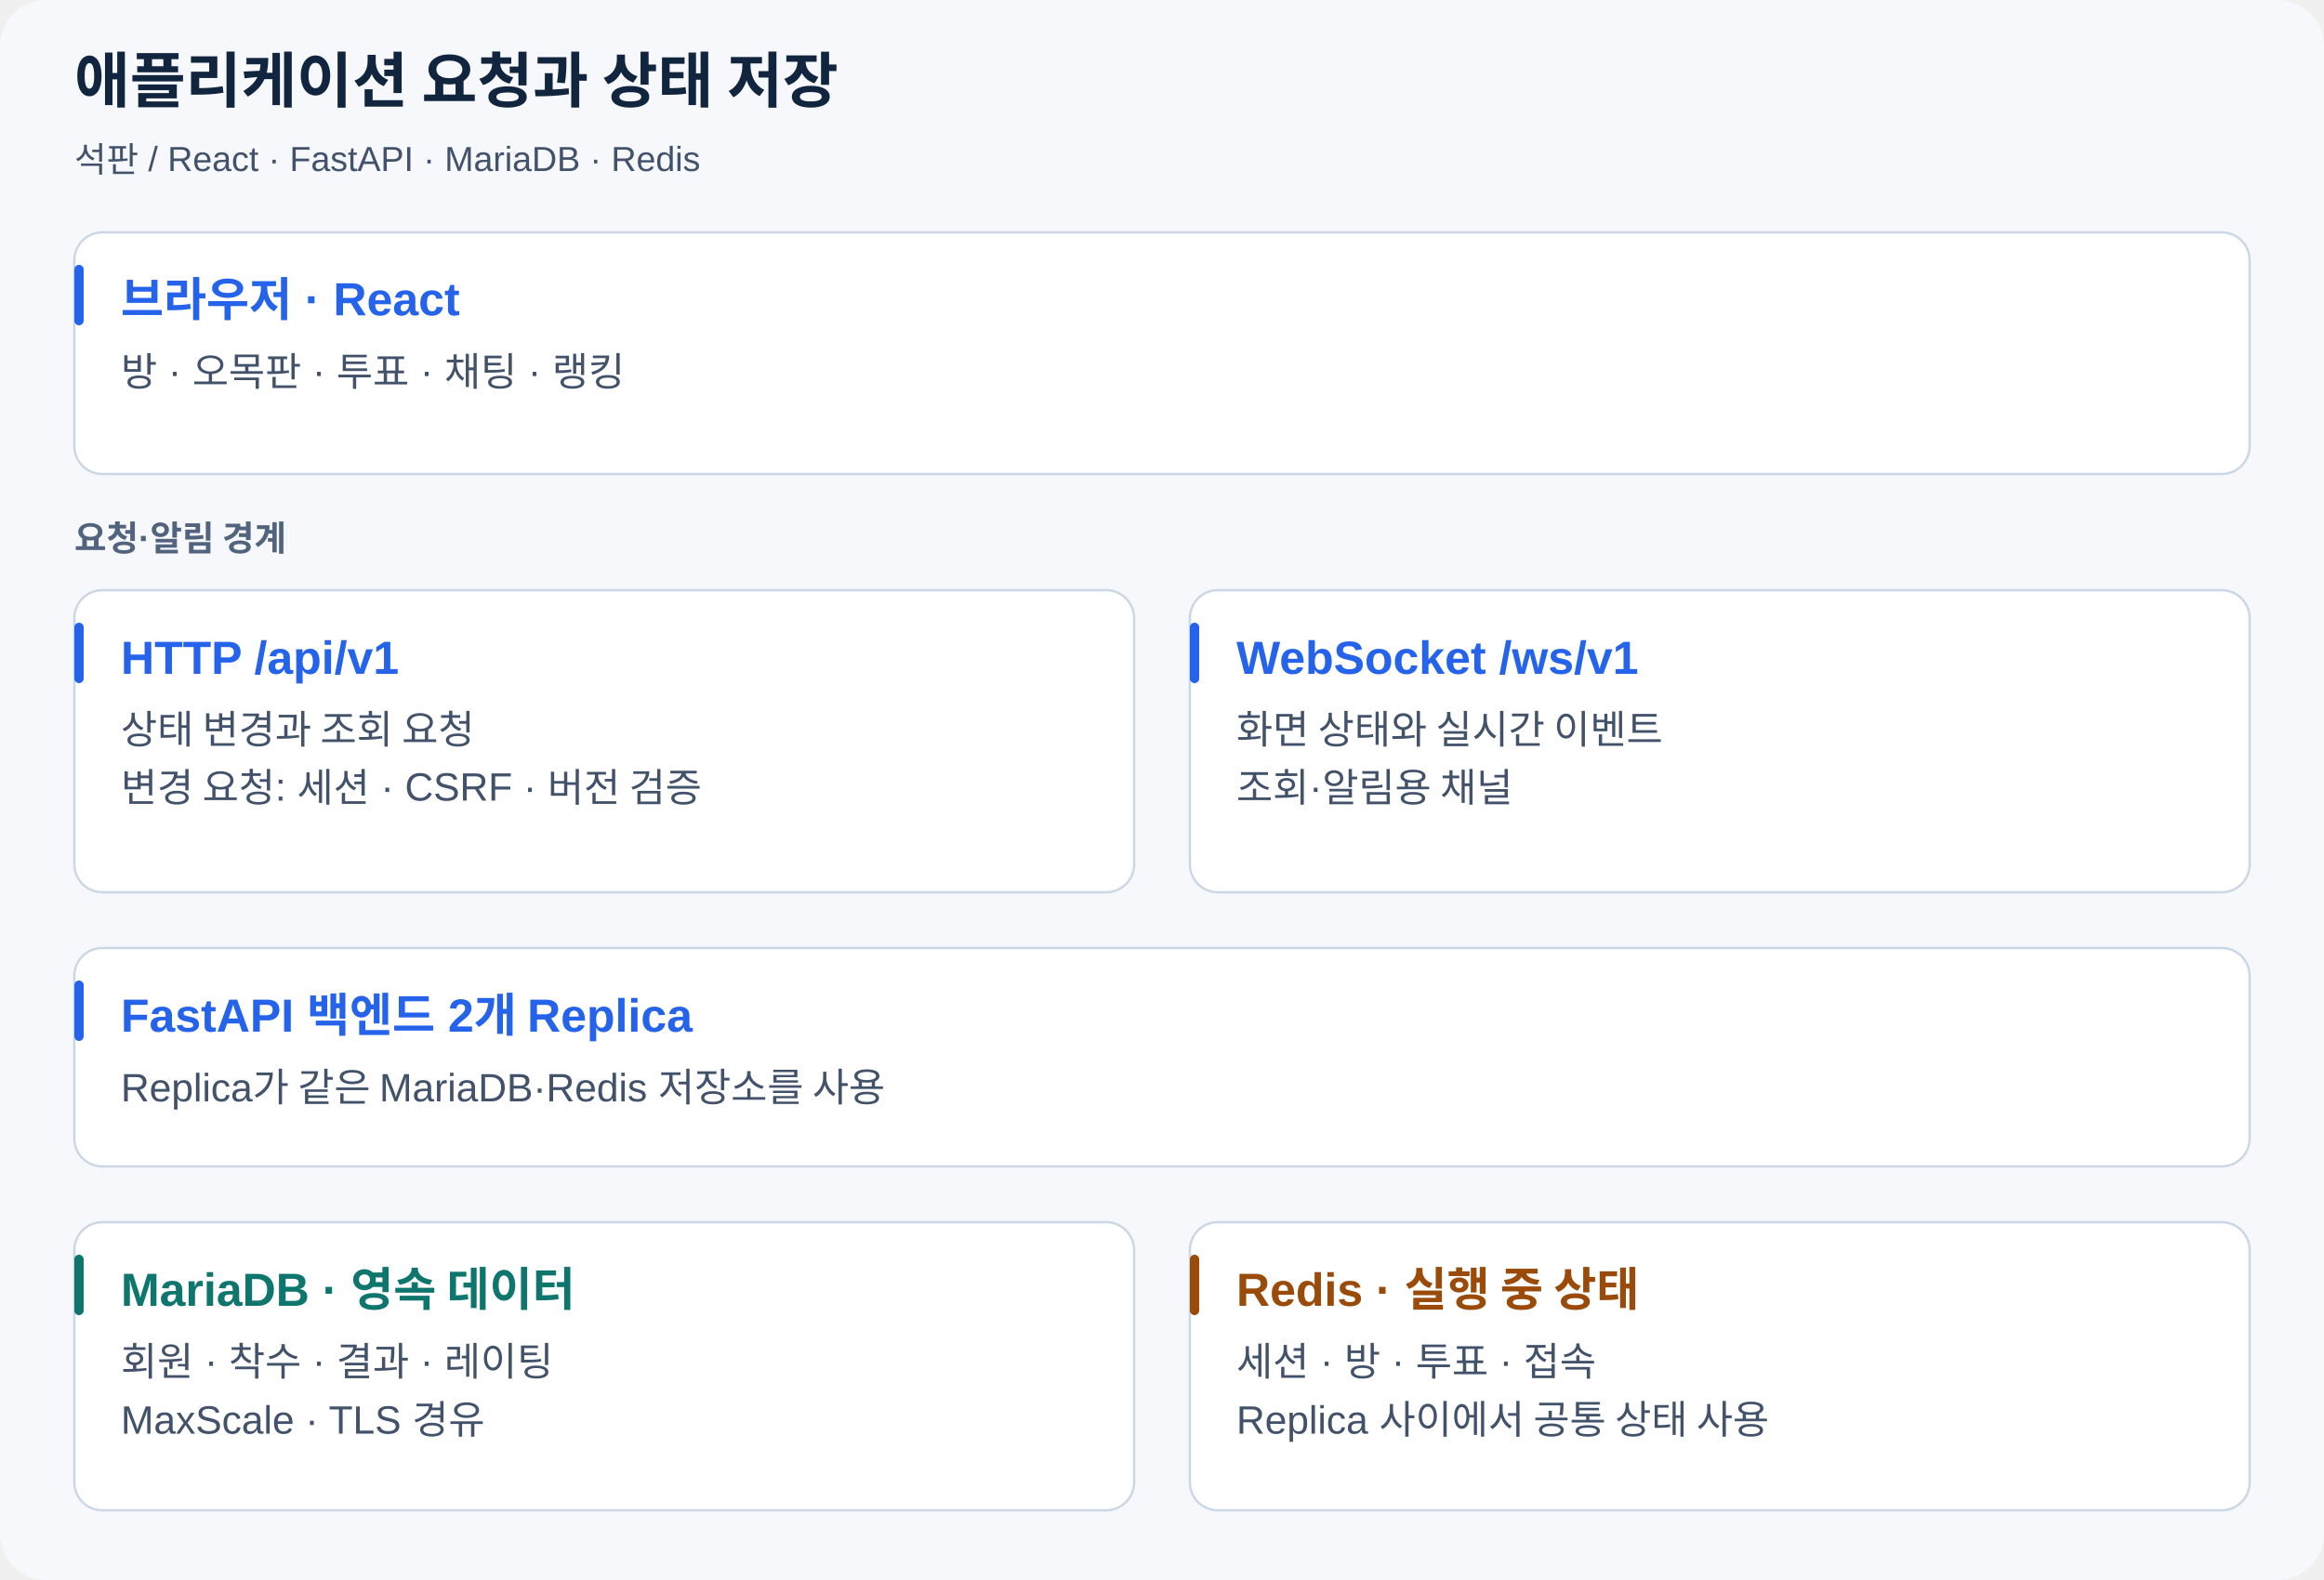
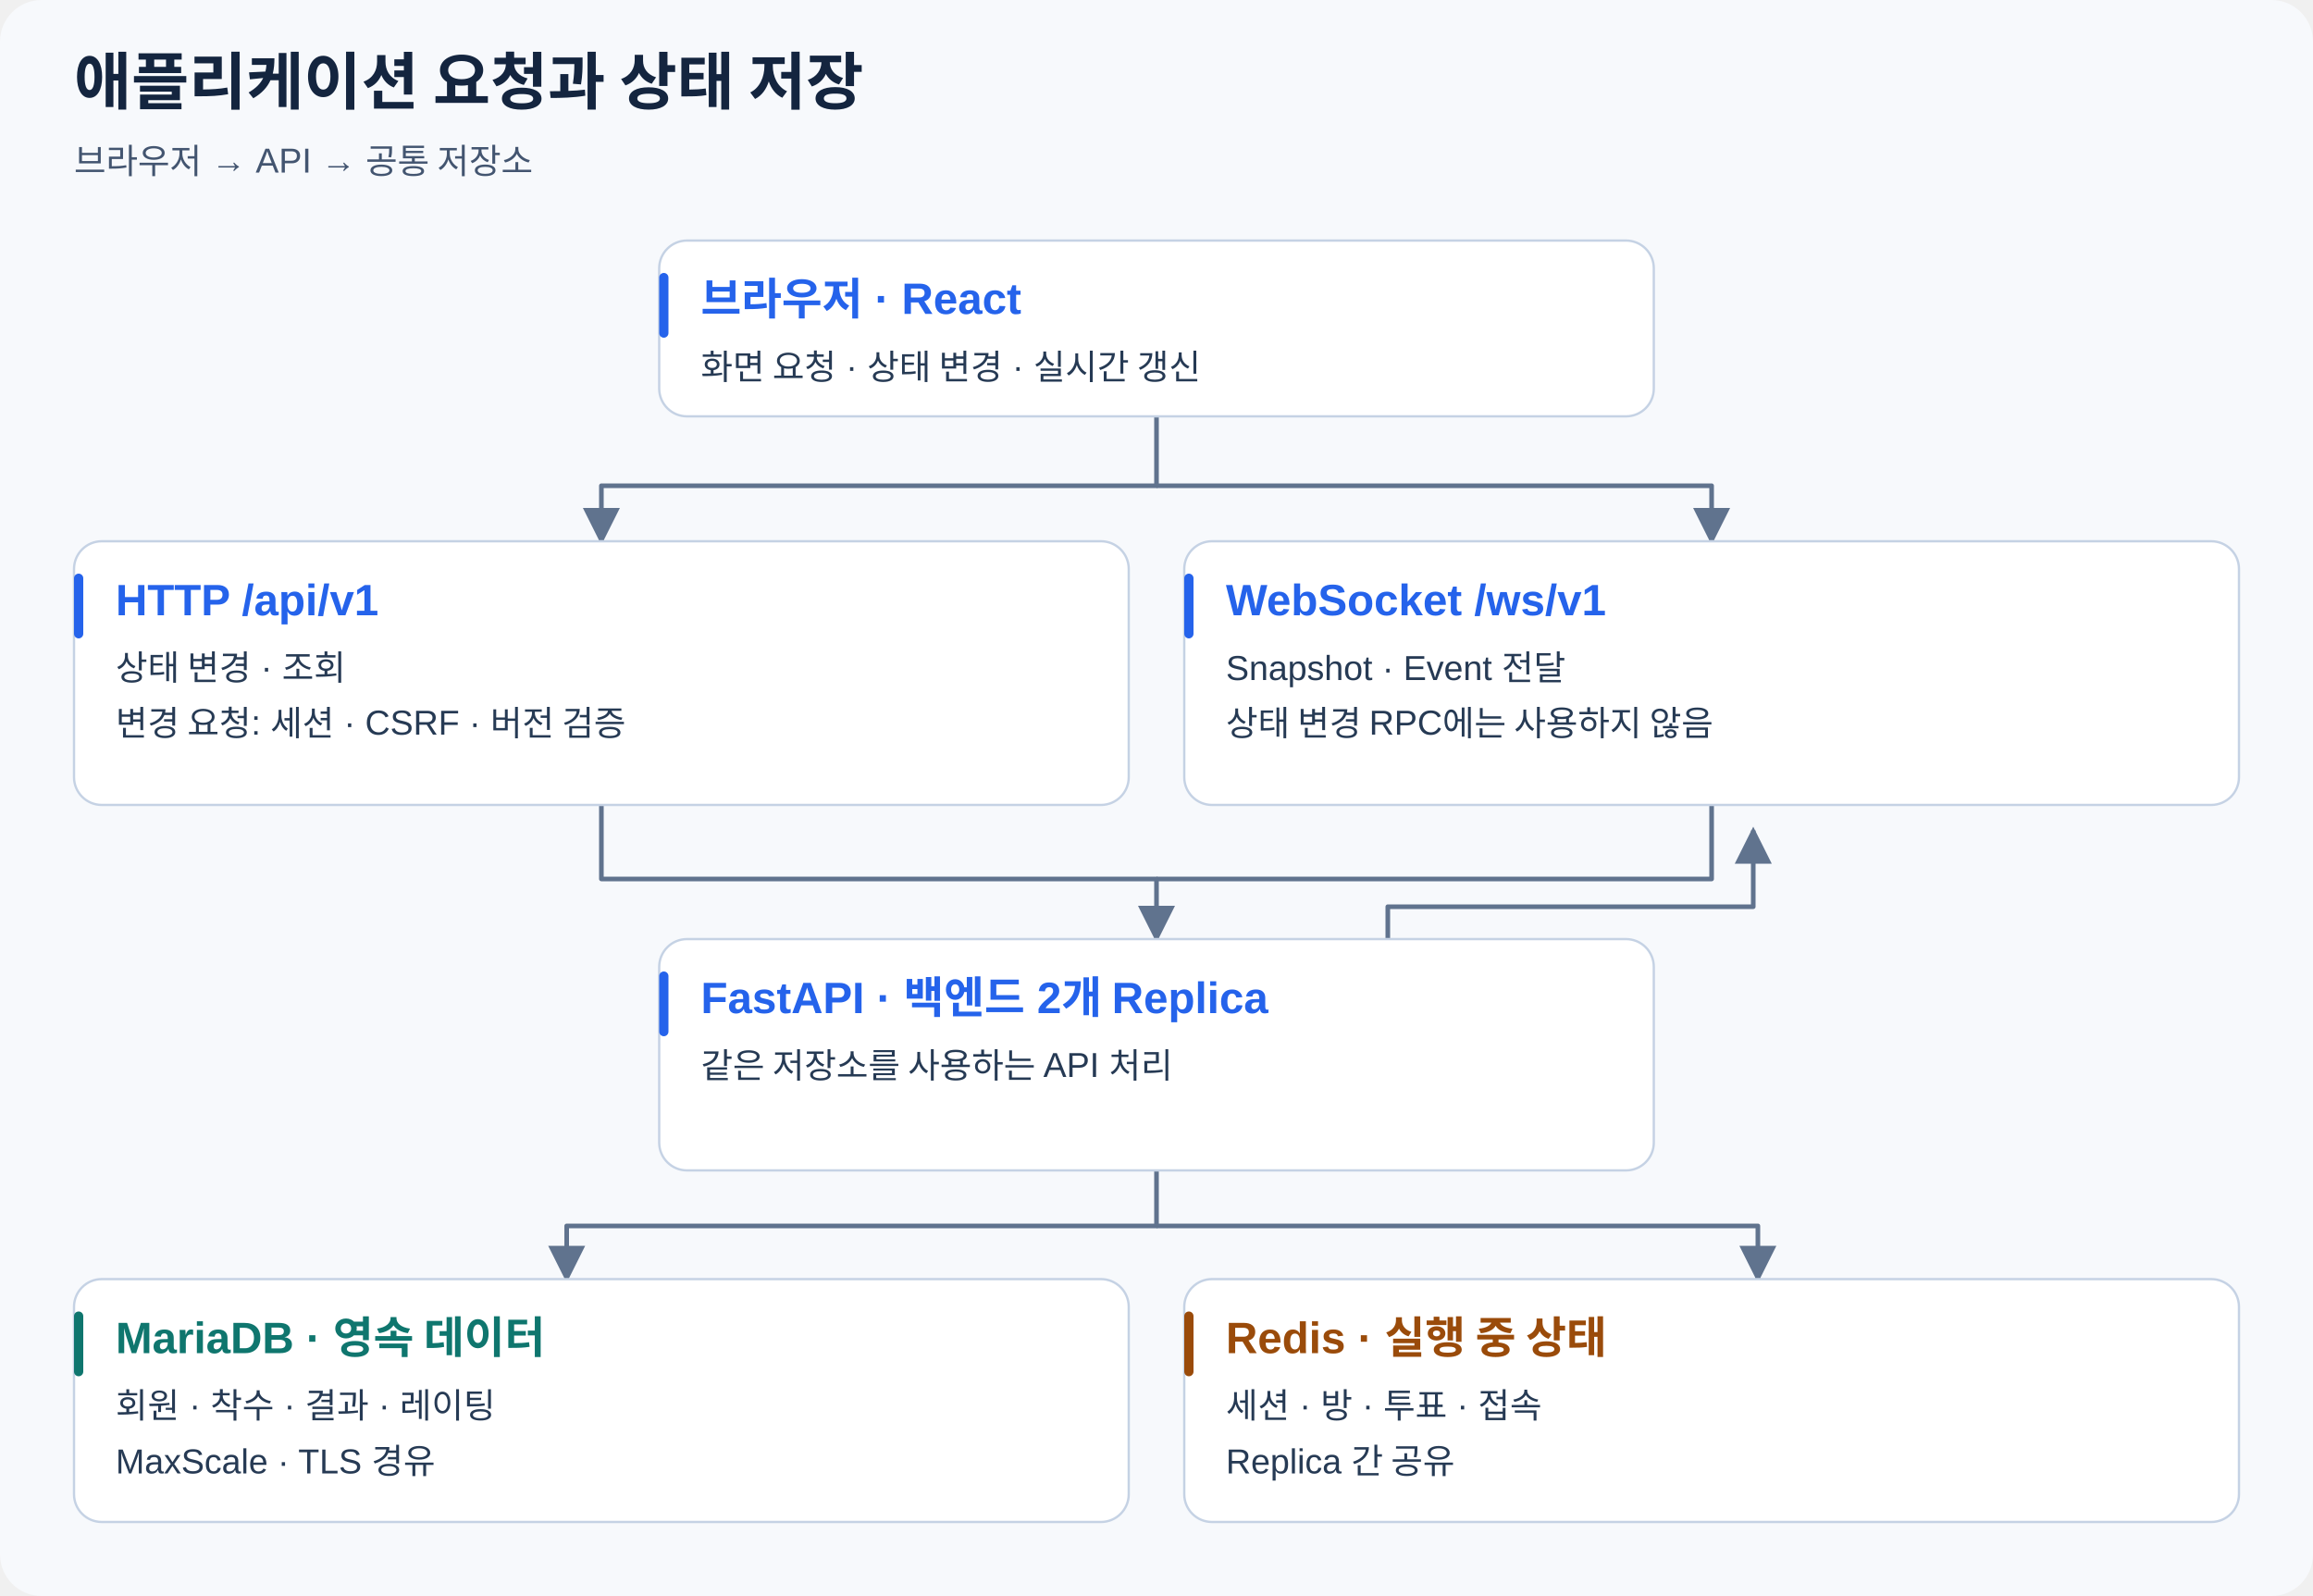
- <svg xmlns="http://www.w3.org/2000/svg" width="1000" height="680" viewBox="0 0 1000 680" role="img" aria-labelledby="title desc">
-   <rect width="1000" height="680" rx="20" fill="#f6f8fc" />
-   <text x="32" y="44" font-family="Arial,Helvetica,sans-serif" font-size="26" font-weight="700" fill="#12253f">애플리케이션 요청과 상태 저장</text>
-   <text x="32" y="74" font-family="Arial,Helvetica,sans-serif" font-size="15" font-weight="400" fill="#42526b">석판 / React · FastAPI · MariaDB · Redis</text>
-   <rect x="32" y="100" width="936" height="104" rx="12" fill="#fff" stroke="#ccd7e6" />
-   <rect x="32" y="114" width="4" height="26" rx="2" fill="#2563eb" />
-   <text x="52" y="136" font-family="Arial,Helvetica,sans-serif" font-size="20" font-weight="700" fill="#2563eb">브라우저 · React</text>
-   <text x="52" y="166" font-family="Arial,Helvetica,sans-serif" font-size="17" font-weight="400" fill="#42526b">방 · 오목판 · 투표 · 채팅 · 랭킹</text>
-   <text x="32" y="237" font-family="Arial,Helvetica,sans-serif" font-size="15" font-weight="700" fill="#52647d">요청·알림 경계</text>
-   <rect x="32" y="254" width="456" height="130" rx="12" fill="#fff" stroke="#ccd7e6" />
-   <rect x="32" y="268" width="4" height="26" rx="2" fill="#2563eb" />
-   <text x="52" y="290" font-family="Arial,Helvetica,sans-serif" font-size="20" font-weight="700" fill="#2563eb">HTTP  /api/v1</text>
-   <text x="52" y="320" font-family="Arial,Helvetica,sans-serif" font-size="17" font-weight="400" fill="#42526b">상태 변경과 조회 요청</text>
-   <text x="52" y="345" font-family="Arial,Helvetica,sans-serif" font-size="17" font-weight="400" fill="#42526b">변경 요청: 세션 · CSRF · 버전 검증</text>
-   <rect x="512" y="254" width="456" height="130" rx="12" fill="#fff" stroke="#ccd7e6" />
-   <rect x="512" y="268" width="4" height="26" rx="2" fill="#2563eb" />
-   <text x="532" y="290" font-family="Arial,Helvetica,sans-serif" font-size="20" font-weight="700" fill="#2563eb">WebSocket  /ws/v1</text>
-   <text x="532" y="320" font-family="Arial,Helvetica,sans-serif" font-size="17" font-weight="400" fill="#42526b">화면 상태와 실시간 이벤트</text>
-   <text x="532" y="345" font-family="Arial,Helvetica,sans-serif" font-size="17" font-weight="400" fill="#42526b">조회·알림용 채널</text>
-   <rect x="32" y="408" width="936" height="94" rx="12" fill="#fff" stroke="#ccd7e6" />
-   <rect x="32" y="422" width="4" height="26" rx="2" fill="#2563eb" />
-   <text x="52" y="444" font-family="Arial,Helvetica,sans-serif" font-size="20" font-weight="700" fill="#2563eb">FastAPI 백엔드 2개 Replica</text>
-   <text x="52" y="474" font-family="Arial,Helvetica,sans-serif" font-size="17" font-weight="400" fill="#42526b">Replica가 같은 MariaDB·Redis 저장소를 사용</text>
-   <rect x="32" y="526" width="456" height="124" rx="12" fill="#fff" stroke="#ccd7e6" />
-   <rect x="32" y="540" width="4" height="26" rx="2" fill="#0f766e" />
-   <text x="52" y="562" font-family="Arial,Helvetica,sans-serif" font-size="20" font-weight="700" fill="#0f766e">MariaDB · 영속 데이터</text>
-   <text x="52" y="592" font-family="Arial,Helvetica,sans-serif" font-size="17" font-weight="400" fill="#42526b">회원 · 착수 · 결과 · 레이팅</text>
-   <text x="52" y="617" font-family="Arial,Helvetica,sans-serif" font-size="17" font-weight="400" fill="#42526b">MaxScale · TLS 경유</text>
-   <rect x="512" y="526" width="456" height="124" rx="12" fill="#fff" stroke="#ccd7e6" />
-   <rect x="512" y="540" width="4" height="26" rx="2" fill="#9a4b0a" />
-   <text x="532" y="562" font-family="Arial,Helvetica,sans-serif" font-size="20" font-weight="700" fill="#9a4b0a">Redis · 실행 중 상태</text>
-   <text x="532" y="592" font-family="Arial,Helvetica,sans-serif" font-size="17" font-weight="400" fill="#42526b">세션 · 방 · 투표 · 접속</text>
-   <text x="532" y="617" font-family="Arial,Helvetica,sans-serif" font-size="17" font-weight="400" fill="#42526b">Replica 사이에서 공통 상태 사용</text>
+ <svg xmlns="http://www.w3.org/2000/svg" width="1000" height="690" viewBox="0 0 1000 690" role="img" aria-labelledby="title desc">
+   <defs>
+     <marker id="arrow" viewBox="0 0 10 10" refX="9" refY="5" markerWidth="8" markerHeight="8" orient="auto-start-reverse">
+       <path d="M 0 0 L 10 5 L 0 10 z" fill="#60738e" />
+     </marker>
+   </defs>
+   <rect width="1000" height="690" rx="18" fill="#f7f9fc" />
+   <text x="32" y="45" font-family="Arial,'Noto Sans CJK KR','Malgun Gothic',sans-serif" font-size="27" font-weight="700" fill="#14253f">애플리케이션 요청과 상태 저장</text>
+   <text x="32" y="75" font-family="Arial,'Noto Sans CJK KR','Malgun Gothic',sans-serif" font-size="15" font-weight="400" fill="#435570">브라우저 → API → 공통 저장소</text>
+   <path d="M 500 180 V 210 H 260 V 234" fill="none" stroke="#60738e" stroke-width="2" stroke-linejoin="round" marker-end="url(#arrow)" />
+   <path d="M 500 210 H 740 V 234" fill="none" stroke="#60738e" stroke-width="2" stroke-linejoin="round" marker-end="url(#arrow)" />
+   <path d="M 260 348 V 380 H 500 V 406" fill="none" stroke="#60738e" stroke-width="2" stroke-linejoin="round" marker-end="url(#arrow)" />
+   <path d="M 740 348 V 380 H 500" fill="none" stroke="#60738e" stroke-width="2" stroke-linejoin="round" />
+   <path d="M 600 406 V 392 H 758 V 359" fill="none" stroke="#60738e" stroke-width="2" stroke-linejoin="round" marker-end="url(#arrow)" />
+   <path d="M 500 506 V 530 H 245 V 553" fill="none" stroke="#60738e" stroke-width="2" stroke-linejoin="round" marker-end="url(#arrow)" />
+   <path d="M 500 530 H 760 V 553" fill="none" stroke="#60738e" stroke-width="2" stroke-linejoin="round" marker-end="url(#arrow)" />
+   <rect x="285" y="104" width="430" height="76" rx="12" fill="#ffffff" stroke="#c5d2e4" />
+   <rect x="285" y="118" width="4" height="28" rx="2" fill="#2563eb" />
+   <text x="303" y="136" font-family="Arial,'Noto Sans CJK KR','Malgun Gothic',sans-serif" font-size="19" font-weight="700" fill="#2563eb">브라우저 · React</text>
+   <text x="303" y="164" font-family="Arial,'Noto Sans CJK KR','Malgun Gothic',sans-serif" font-size="15" font-weight="400" fill="#263a54">화면 요청 · 상태 변경 · 실시간 갱신</text>
+   <rect x="32" y="234" width="456" height="114" rx="12" fill="#ffffff" stroke="#c5d2e4" />
+   <rect x="32" y="248" width="4" height="28" rx="2" fill="#2563eb" />
+   <text x="50" y="266" font-family="Arial,'Noto Sans CJK KR','Malgun Gothic',sans-serif" font-size="19" font-weight="700" fill="#2563eb">HTTP  /api/v1</text>
+   <text x="50" y="294" font-family="Arial,'Noto Sans CJK KR','Malgun Gothic',sans-serif" font-size="15" font-weight="400" fill="#263a54">상태 변경 · 조회</text>
+   <text x="50" y="318" font-family="Arial,'Noto Sans CJK KR','Malgun Gothic',sans-serif" font-size="15" font-weight="400" fill="#263a54">변경 요청: 세션 · CSRF · 버전 검증</text>
+   <rect x="512" y="234" width="456" height="114" rx="12" fill="#ffffff" stroke="#c5d2e4" />
+   <rect x="512" y="248" width="4" height="28" rx="2" fill="#2563eb" />
+   <text x="530" y="266" font-family="Arial,'Noto Sans CJK KR','Malgun Gothic',sans-serif" font-size="19" font-weight="700" fill="#2563eb">WebSocket  /ws/v1</text>
+   <text x="530" y="294" font-family="Arial,'Noto Sans CJK KR','Malgun Gothic',sans-serif" font-size="15" font-weight="400" fill="#263a54">Snapshot · Event 전달</text>
+   <text x="530" y="318" font-family="Arial,'Noto Sans CJK KR','Malgun Gothic',sans-serif" font-size="15" font-weight="400" fill="#263a54">상태 변경 RPC에는 사용하지 않음</text>
+   <rect x="285" y="406" width="430" height="100" rx="12" fill="#ffffff" stroke="#c5d2e4" />
+   <rect x="285" y="420" width="4" height="28" rx="2" fill="#2563eb" />
+   <text x="303" y="438" font-family="Arial,'Noto Sans CJK KR','Malgun Gothic',sans-serif" font-size="19" font-weight="700" fill="#2563eb">FastAPI · 백엔드 2개 Replica</text>
+   <text x="303" y="466" font-family="Arial,'Noto Sans CJK KR','Malgun Gothic',sans-serif" font-size="15" font-weight="400" fill="#263a54">같은 저장소를 사용하는 API 처리</text>
+   <rect x="32" y="553" width="456" height="105" rx="12" fill="#ffffff" stroke="#c5d2e4" />
+   <rect x="32" y="567" width="4" height="28" rx="2" fill="#0f766e" />
+   <text x="50" y="585" font-family="Arial,'Noto Sans CJK KR','Malgun Gothic',sans-serif" font-size="19" font-weight="700" fill="#0f766e">MariaDB · 영속 데이터</text>
+   <text x="50" y="613" font-family="Arial,'Noto Sans CJK KR','Malgun Gothic',sans-serif" font-size="15" font-weight="400" fill="#263a54">회원 · 착수 · 결과 · 레이팅</text>
+   <text x="50" y="637" font-family="Arial,'Noto Sans CJK KR','Malgun Gothic',sans-serif" font-size="15" font-weight="400" fill="#263a54">MaxScale · TLS 경유</text>
+   <rect x="512" y="553" width="456" height="105" rx="12" fill="#ffffff" stroke="#c5d2e4" />
+   <rect x="512" y="567" width="4" height="28" rx="2" fill="#9a4b0a" />
+   <text x="530" y="585" font-family="Arial,'Noto Sans CJK KR','Malgun Gothic',sans-serif" font-size="19" font-weight="700" fill="#9a4b0a">Redis · 실행 중 상태</text>
+   <text x="530" y="613" font-family="Arial,'Noto Sans CJK KR','Malgun Gothic',sans-serif" font-size="15" font-weight="400" fill="#263a54">세션 · 방 · 투표 · 접속</text>
+   <text x="530" y="637" font-family="Arial,'Noto Sans CJK KR','Malgun Gothic',sans-serif" font-size="15" font-weight="400" fill="#263a54">Replica 간 공유</text>
</svg>
